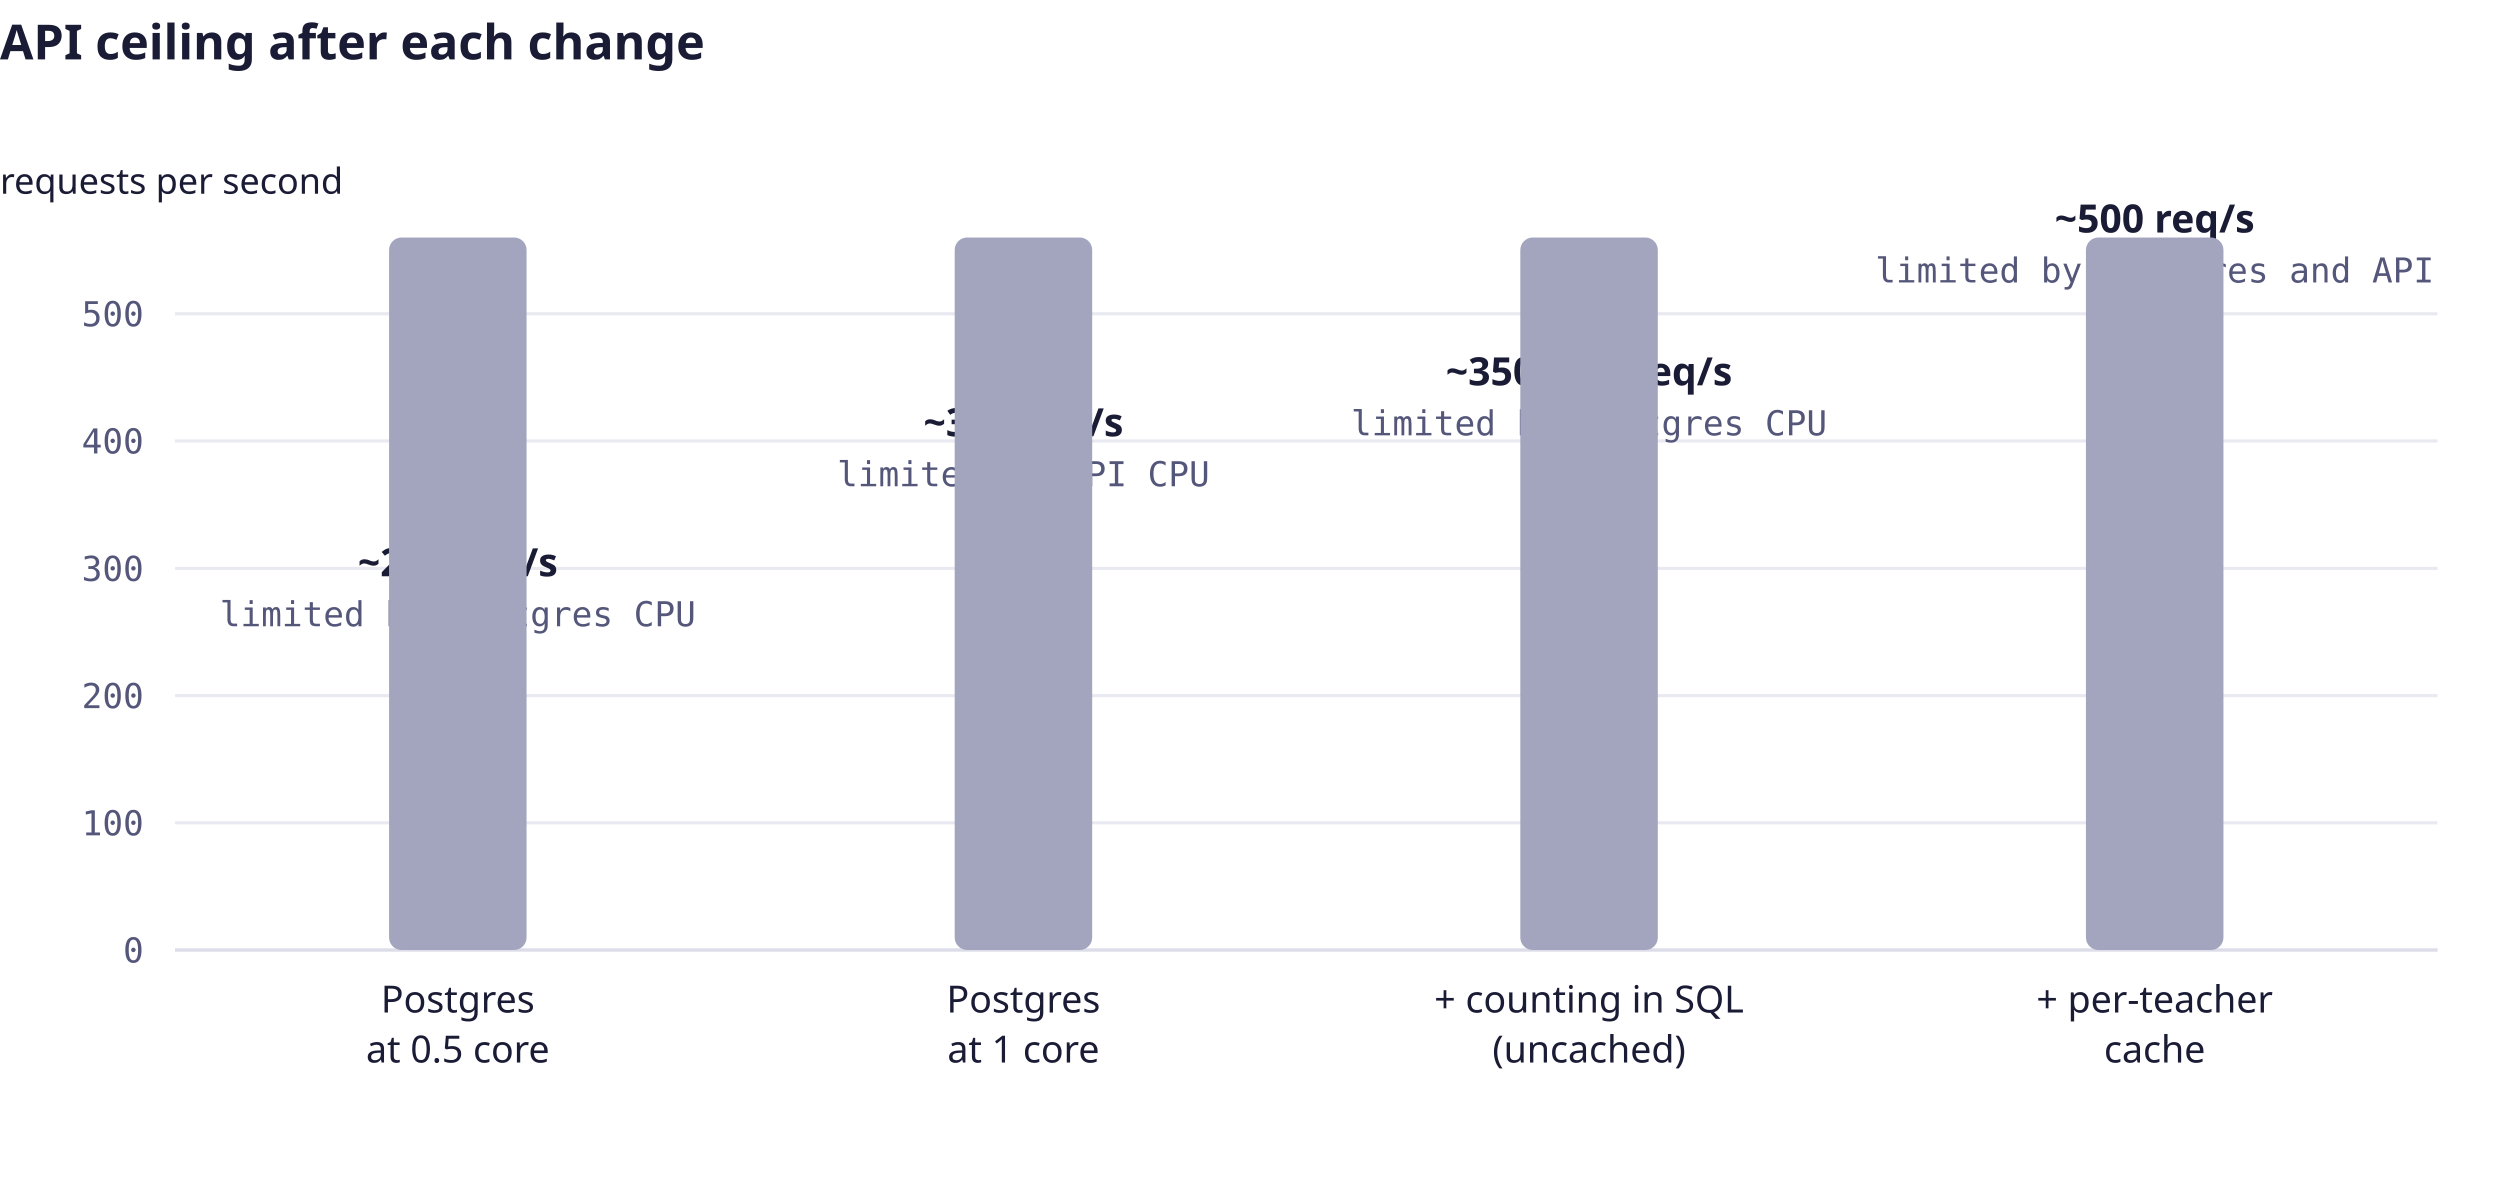
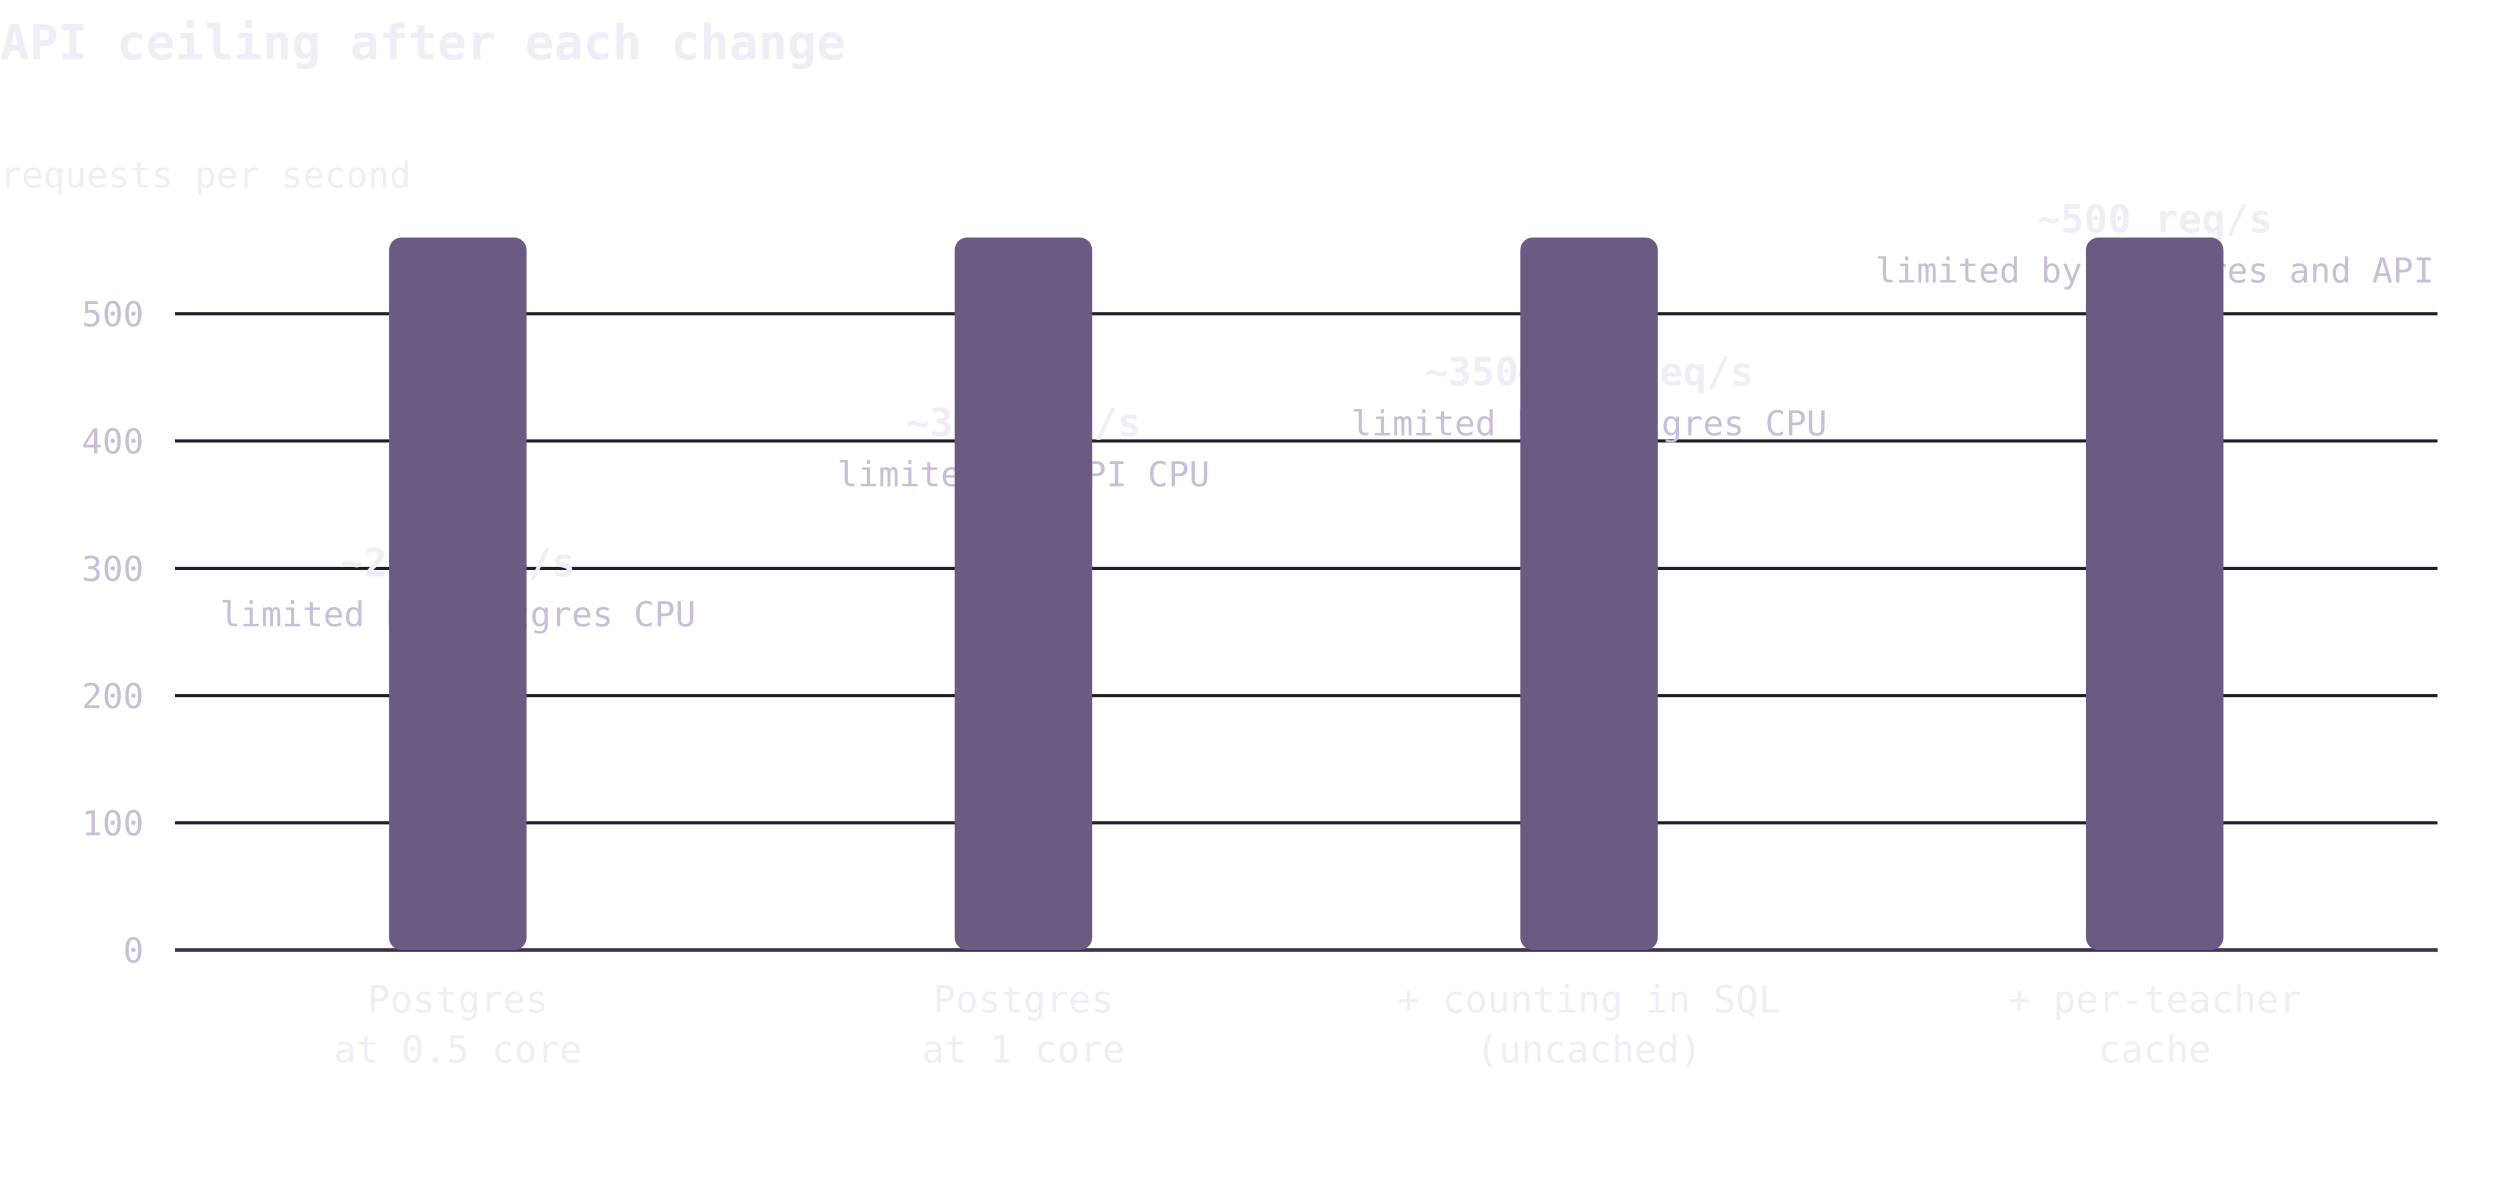
- <svg xmlns="http://www.w3.org/2000/svg" viewBox="0 0 800 380" width="800" height="380" role="img" aria-label="The API's ceiling after each change, and what limited it">
-   <text x="0" y="19" font-size="15.5" class="dg-t dg-b" fill="#1a1b35" font-family="PT Sans, sans-serif" font-weight="700">API ceiling after each change</text>
-   <path d="M56 304H780" style="stroke:var(--dg-grid,#e9e9f1)" stroke-width="1" />
-   <text x="46" y="308" font-size="11" text-anchor="end" class="dg-m" fill="#55577a" font-family="JetBrains Mono, monospace" font-weight="500">0</text>
-   <path d="M56 263.3H780" style="stroke:var(--dg-grid,#e9e9f1)" stroke-width="1" />
-   <text x="46" y="267.3" font-size="11" text-anchor="end" class="dg-m" fill="#55577a" font-family="JetBrains Mono, monospace" font-weight="500">100</text>
-   <path d="M56 222.6H780" style="stroke:var(--dg-grid,#e9e9f1)" stroke-width="1" />
-   <text x="46" y="226.6" font-size="11" text-anchor="end" class="dg-m" fill="#55577a" font-family="JetBrains Mono, monospace" font-weight="500">200</text>
-   <path d="M56 181.9H780" style="stroke:var(--dg-grid,#e9e9f1)" stroke-width="1" />
-   <text x="46" y="185.9" font-size="11" text-anchor="end" class="dg-m" fill="#55577a" font-family="JetBrains Mono, monospace" font-weight="500">300</text>
-   <path d="M56 141.1H780" style="stroke:var(--dg-grid,#e9e9f1)" stroke-width="1" />
-   <text x="46" y="145.1" font-size="11" text-anchor="end" class="dg-m" fill="#55577a" font-family="JetBrains Mono, monospace" font-weight="500">400</text>
-   <path d="M56 100.4H780" style="stroke:var(--dg-grid,#e9e9f1)" stroke-width="1" />
-   <text x="46" y="104.4" font-size="11" text-anchor="end" class="dg-m" fill="#55577a" font-family="JetBrains Mono, monospace" font-weight="500">500</text>
-   <text x="0" y="62" font-size="11.5" class="dg-t" fill="#1a1b35" font-family="PT Sans, sans-serif">requests per second</text>
-   <path d="M56 304H780" style="stroke:var(--dg-border,#dcdde8)" stroke-width="1" />
-   <path d="M134.5 304V214.4Q134.5 210.4 138.5 210.4H154.5Q158.5 210.4 158.5 214.4V304Z" style="fill:var(--dg-series-1,#5b5bd6)" />
-   <path d="M315.5 304V169.6Q315.5 165.6 319.5 165.6H335.5Q339.5 165.6 339.5 169.6V304Z" style="fill:var(--dg-series-1,#5b5bd6)" />
-   <path d="M496.5 304V165.5Q496.5 161.5 500.5 161.5H516.5Q520.5 161.5 520.5 165.5V304Z" style="fill:var(--dg-series-1,#5b5bd6)" />
-   <path d="M496.5 162.5V153.3Q496.5 149.3 500.5 149.3H516.5Q520.5 149.3 520.5 153.3V162.5Z" style="fill:var(--dg-series-1,#5b5bd6)" fill-opacity="0.3" />
-   <path d="M677.5 304V104.4Q677.5 100.4 681.5 100.4H697.5Q701.5 100.4 701.5 104.4V304Z" style="fill:var(--dg-series-1,#5b5bd6)" />
-   <text x="146.5" y="184.4" font-size="12.5" text-anchor="middle" class="dg-t dg-b" fill="#1a1b35" font-family="PT Sans, sans-serif" font-weight="700">~230 req/s</text>
-   <text x="146.5" y="200.4" font-size="11" text-anchor="middle" class="dg-m" fill="#55577a" font-family="JetBrains Mono, monospace" font-weight="500">limited by Postgres CPU</text>
-   <text x="146.5" y="324" font-size="12" text-anchor="middle" class="dg-t" fill="#1a1b35" font-family="PT Sans, sans-serif">Postgres</text>
-   <text x="146.5" y="340" font-size="12" text-anchor="middle" class="dg-t" fill="#1a1b35" font-family="PT Sans, sans-serif">at 0.5 core</text>
-   <g class="dg-hit" data-tip="{&quot;t&quot;: &quot;Postgres at 0.5 core&quot;, &quot;r&quot;: [[&quot;~230 req/s&quot;, &quot;ceiling&quot;, &quot;var(--dg-series-1,#5b5bd6)&quot;, false], [&quot;Postgres CPU&quot;, &quot;limited by&quot;, null, false]]}">
-     <rect class="dg-lift" x="124.5" y="76" width="44" height="228" rx="4" style="fill:var(--dg-edge,#a3a5bf)" />
+ <svg xmlns="http://www.w3.org/2000/svg" viewBox="0 0 800 380" width="800" height="380" role="group" aria-label="The API's ceiling after each change, and what limited it">
+   <text x="0" y="19" font-size="15.5" class="dg-t dg-b" fill="#f1edf7" font-family="IBM Plex Mono, monospace" font-weight="700">API ceiling after each change</text>
+   <path d="M56 304H780" style="stroke:var(--dg-grid,#211b2c)" stroke-width="1" />
+   <text x="46" y="308" font-size="11" text-anchor="end" class="dg-m" fill="#c8bfd6" font-family="IBM Plex Mono, monospace" font-weight="500">0</text>
+   <path d="M56 263.3H780" style="stroke:var(--dg-grid,#211b2c)" stroke-width="1" />
+   <text x="46" y="267.3" font-size="11" text-anchor="end" class="dg-m" fill="#c8bfd6" font-family="IBM Plex Mono, monospace" font-weight="500">100</text>
+   <path d="M56 222.6H780" style="stroke:var(--dg-grid,#211b2c)" stroke-width="1" />
+   <text x="46" y="226.6" font-size="11" text-anchor="end" class="dg-m" fill="#c8bfd6" font-family="IBM Plex Mono, monospace" font-weight="500">200</text>
+   <path d="M56 181.9H780" style="stroke:var(--dg-grid,#211b2c)" stroke-width="1" />
+   <text x="46" y="185.9" font-size="11" text-anchor="end" class="dg-m" fill="#c8bfd6" font-family="IBM Plex Mono, monospace" font-weight="500">300</text>
+   <path d="M56 141.1H780" style="stroke:var(--dg-grid,#211b2c)" stroke-width="1" />
+   <text x="46" y="145.1" font-size="11" text-anchor="end" class="dg-m" fill="#c8bfd6" font-family="IBM Plex Mono, monospace" font-weight="500">400</text>
+   <path d="M56 100.4H780" style="stroke:var(--dg-grid,#211b2c)" stroke-width="1" />
+   <text x="46" y="104.4" font-size="11" text-anchor="end" class="dg-m" fill="#c8bfd6" font-family="IBM Plex Mono, monospace" font-weight="500">500</text>
+   <text x="0" y="60" font-size="11.5" class="dg-t" fill="#f1edf7" font-family="IBM Plex Mono, monospace">requests per second</text>
+   <path d="M56 304H780" style="stroke:var(--dg-border,#3e3450)" stroke-width="1" />
+   <path d="M134.5 304V214.4Q134.5 210.4 138.5 210.4H154.5Q158.5 210.4 158.5 214.4V304Z" style="fill:var(--dg-series-1,#2196c8)" />
+   <path d="M315.5 304V169.6Q315.5 165.6 319.5 165.6H335.5Q339.5 165.6 339.5 169.6V304Z" style="fill:var(--dg-series-1,#2196c8)" />
+   <path d="M496.5 304V165.5Q496.5 161.5 500.5 161.5H516.5Q520.5 161.5 520.5 165.5V304Z" style="fill:var(--dg-series-1,#2196c8)" />
+   <path d="M496.5 162.5V153.3Q496.5 149.3 500.5 149.3H516.5Q520.5 149.3 520.5 153.3V162.5Z" style="fill:var(--dg-series-1,#2196c8)" fill-opacity="0.3" />
+   <path d="M677.5 304V104.4Q677.5 100.4 681.5 100.4H697.5Q701.5 100.4 701.5 104.4V304Z" style="fill:var(--dg-series-1,#2196c8)" />
+   <text x="146.5" y="184.4" font-size="12.5" text-anchor="middle" class="dg-t dg-b" fill="#f1edf7" font-family="IBM Plex Mono, monospace" font-weight="700">~230 req/s</text>
+   <text x="146.5" y="200.4" font-size="11" text-anchor="middle" class="dg-m" fill="#c8bfd6" font-family="IBM Plex Mono, monospace" font-weight="500">limited by Postgres CPU</text>
+   <text x="146.5" y="324" font-size="12" text-anchor="middle" class="dg-t" fill="#f1edf7" font-family="IBM Plex Mono, monospace">Postgres</text>
+   <text x="146.5" y="340" font-size="12" text-anchor="middle" class="dg-t" fill="#f1edf7" font-family="IBM Plex Mono, monospace">at 0.5 core</text>
+   <g class="dg-hit" data-tip="{&quot;t&quot;: &quot;Postgres at 0.5 core&quot;, &quot;r&quot;: [[&quot;~230 req/s&quot;, &quot;ceiling&quot;, &quot;var(--dg-series-1,#2196c8)&quot;, false], [&quot;Postgres CPU&quot;, &quot;limited by&quot;, null, false]]}">
+     <rect class="dg-lift" x="124.5" y="76" width="44" height="228" rx="4" style="fill:var(--dg-edge,#6a5b82)" />
    <rect x="56" y="76" width="181" height="228" fill="#000" fill-opacity="0" />
  </g>
-   <text x="327.5" y="139.6" font-size="12.5" text-anchor="middle" class="dg-t dg-b" fill="#1a1b35" font-family="PT Sans, sans-serif" font-weight="700">~340 req/s</text>
-   <text x="327.5" y="155.6" font-size="11" text-anchor="middle" class="dg-m" fill="#55577a" font-family="JetBrains Mono, monospace" font-weight="500">limited by API CPU</text>
-   <text x="327.5" y="324" font-size="12" text-anchor="middle" class="dg-t" fill="#1a1b35" font-family="PT Sans, sans-serif">Postgres</text>
-   <text x="327.5" y="340" font-size="12" text-anchor="middle" class="dg-t" fill="#1a1b35" font-family="PT Sans, sans-serif">at 1 core</text>
-   <g class="dg-hit" data-tip="{&quot;t&quot;: &quot;Postgres at 1 core&quot;, &quot;r&quot;: [[&quot;~340 req/s&quot;, &quot;ceiling&quot;, &quot;var(--dg-series-1,#5b5bd6)&quot;, false], [&quot;API CPU&quot;, &quot;limited by&quot;, null, false]]}">
-     <rect class="dg-lift" x="305.5" y="76" width="44" height="228" rx="4" style="fill:var(--dg-edge,#a3a5bf)" />
+   <text x="327.5" y="139.6" font-size="12.5" text-anchor="middle" class="dg-t dg-b" fill="#f1edf7" font-family="IBM Plex Mono, monospace" font-weight="700">~340 req/s</text>
+   <text x="327.5" y="155.6" font-size="11" text-anchor="middle" class="dg-m" fill="#c8bfd6" font-family="IBM Plex Mono, monospace" font-weight="500">limited by API CPU</text>
+   <text x="327.5" y="324" font-size="12" text-anchor="middle" class="dg-t" fill="#f1edf7" font-family="IBM Plex Mono, monospace">Postgres</text>
+   <text x="327.5" y="340" font-size="12" text-anchor="middle" class="dg-t" fill="#f1edf7" font-family="IBM Plex Mono, monospace">at 1 core</text>
+   <g class="dg-hit" data-tip="{&quot;t&quot;: &quot;Postgres at 1 core&quot;, &quot;r&quot;: [[&quot;~340 req/s&quot;, &quot;ceiling&quot;, &quot;var(--dg-series-1,#2196c8)&quot;, false], [&quot;API CPU&quot;, &quot;limited by&quot;, null, false]]}">
+     <rect class="dg-lift" x="305.5" y="76" width="44" height="228" rx="4" style="fill:var(--dg-edge,#6a5b82)" />
    <rect x="237" y="76" width="181" height="228" fill="#000" fill-opacity="0" />
  </g>
-   <text x="508.5" y="123.3" font-size="12.5" text-anchor="middle" class="dg-t dg-b" fill="#1a1b35" font-family="PT Sans, sans-serif" font-weight="700">~350–380 req/s</text>
-   <text x="508.5" y="139.3" font-size="11" text-anchor="middle" class="dg-m" fill="#55577a" font-family="JetBrains Mono, monospace" font-weight="500">limited by Postgres CPU</text>
-   <text x="508.5" y="324" font-size="12" text-anchor="middle" class="dg-t" fill="#1a1b35" font-family="PT Sans, sans-serif">+ counting in SQL</text>
-   <text x="508.5" y="340" font-size="12" text-anchor="middle" class="dg-t" fill="#1a1b35" font-family="PT Sans, sans-serif">(uncached)</text>
-   <g class="dg-hit" data-tip="{&quot;t&quot;: &quot;+ counting in SQL (uncached)&quot;, &quot;r&quot;: [[&quot;~350-380 req/s&quot;, &quot;ceiling&quot;, &quot;var(--dg-series-1,#5b5bd6)&quot;, false], [&quot;Postgres CPU&quot;, &quot;limited by&quot;, null, false]]}">
-     <rect class="dg-lift" x="486.5" y="76" width="44" height="228" rx="4" style="fill:var(--dg-edge,#a3a5bf)" />
+   <text x="508.5" y="123.3" font-size="12.5" text-anchor="middle" class="dg-t dg-b" fill="#f1edf7" font-family="IBM Plex Mono, monospace" font-weight="700">~350–380 req/s</text>
+   <text x="508.5" y="139.3" font-size="11" text-anchor="middle" class="dg-m" fill="#c8bfd6" font-family="IBM Plex Mono, monospace" font-weight="500">limited by Postgres CPU</text>
+   <text x="508.5" y="324" font-size="12" text-anchor="middle" class="dg-t" fill="#f1edf7" font-family="IBM Plex Mono, monospace">+ counting in SQL</text>
+   <text x="508.5" y="340" font-size="12" text-anchor="middle" class="dg-t" fill="#f1edf7" font-family="IBM Plex Mono, monospace">(uncached)</text>
+   <g class="dg-hit" data-tip="{&quot;t&quot;: &quot;+ counting in SQL (uncached)&quot;, &quot;r&quot;: [[&quot;~350-380 req/s&quot;, &quot;ceiling&quot;, &quot;var(--dg-series-1,#2196c8)&quot;, false], [&quot;Postgres CPU&quot;, &quot;limited by&quot;, null, false]]}">
+     <rect class="dg-lift" x="486.5" y="76" width="44" height="228" rx="4" style="fill:var(--dg-edge,#6a5b82)" />
    <rect x="418" y="76" width="181" height="228" fill="#000" fill-opacity="0" />
  </g>
-   <text x="689.5" y="74.4" font-size="12.5" text-anchor="middle" class="dg-t dg-b" fill="#1a1b35" font-family="PT Sans, sans-serif" font-weight="700">~500 req/s</text>
-   <text x="689.5" y="90.4" font-size="11" text-anchor="middle" class="dg-m" fill="#55577a" font-family="JetBrains Mono, monospace" font-weight="500">limited by Postgres and API</text>
-   <text x="689.5" y="324" font-size="12" text-anchor="middle" class="dg-t" fill="#1a1b35" font-family="PT Sans, sans-serif">+ per-teacher</text>
-   <text x="689.5" y="340" font-size="12" text-anchor="middle" class="dg-t" fill="#1a1b35" font-family="PT Sans, sans-serif">cache</text>
-   <g class="dg-hit" data-tip="{&quot;t&quot;: &quot;+ per-teacher cache&quot;, &quot;r&quot;: [[&quot;~500 req/s&quot;, &quot;ceiling&quot;, &quot;var(--dg-series-1,#5b5bd6)&quot;, false], [&quot;Postgres and API&quot;, &quot;limited by&quot;, null, false]]}">
-     <rect class="dg-lift" x="667.5" y="76" width="44" height="228" rx="4" style="fill:var(--dg-edge,#a3a5bf)" />
+   <text x="689.5" y="74.4" font-size="12.5" text-anchor="middle" class="dg-t dg-b" fill="#f1edf7" font-family="IBM Plex Mono, monospace" font-weight="700">~500 req/s</text>
+   <text x="689.5" y="90.4" font-size="11" text-anchor="middle" class="dg-m" fill="#c8bfd6" font-family="IBM Plex Mono, monospace" font-weight="500">limited by Postgres and API</text>
+   <text x="689.5" y="324" font-size="12" text-anchor="middle" class="dg-t" fill="#f1edf7" font-family="IBM Plex Mono, monospace">+ per-teacher</text>
+   <text x="689.5" y="340" font-size="12" text-anchor="middle" class="dg-t" fill="#f1edf7" font-family="IBM Plex Mono, monospace">cache</text>
+   <g class="dg-hit" data-tip="{&quot;t&quot;: &quot;+ per-teacher cache&quot;, &quot;r&quot;: [[&quot;~500 req/s&quot;, &quot;ceiling&quot;, &quot;var(--dg-series-1,#2196c8)&quot;, false], [&quot;Postgres and API&quot;, &quot;limited by&quot;, null, false]]}">
+     <rect class="dg-lift" x="667.5" y="76" width="44" height="228" rx="4" style="fill:var(--dg-edge,#6a5b82)" />
    <rect x="599" y="76" width="181" height="228" fill="#000" fill-opacity="0" />
  </g>
</svg>
